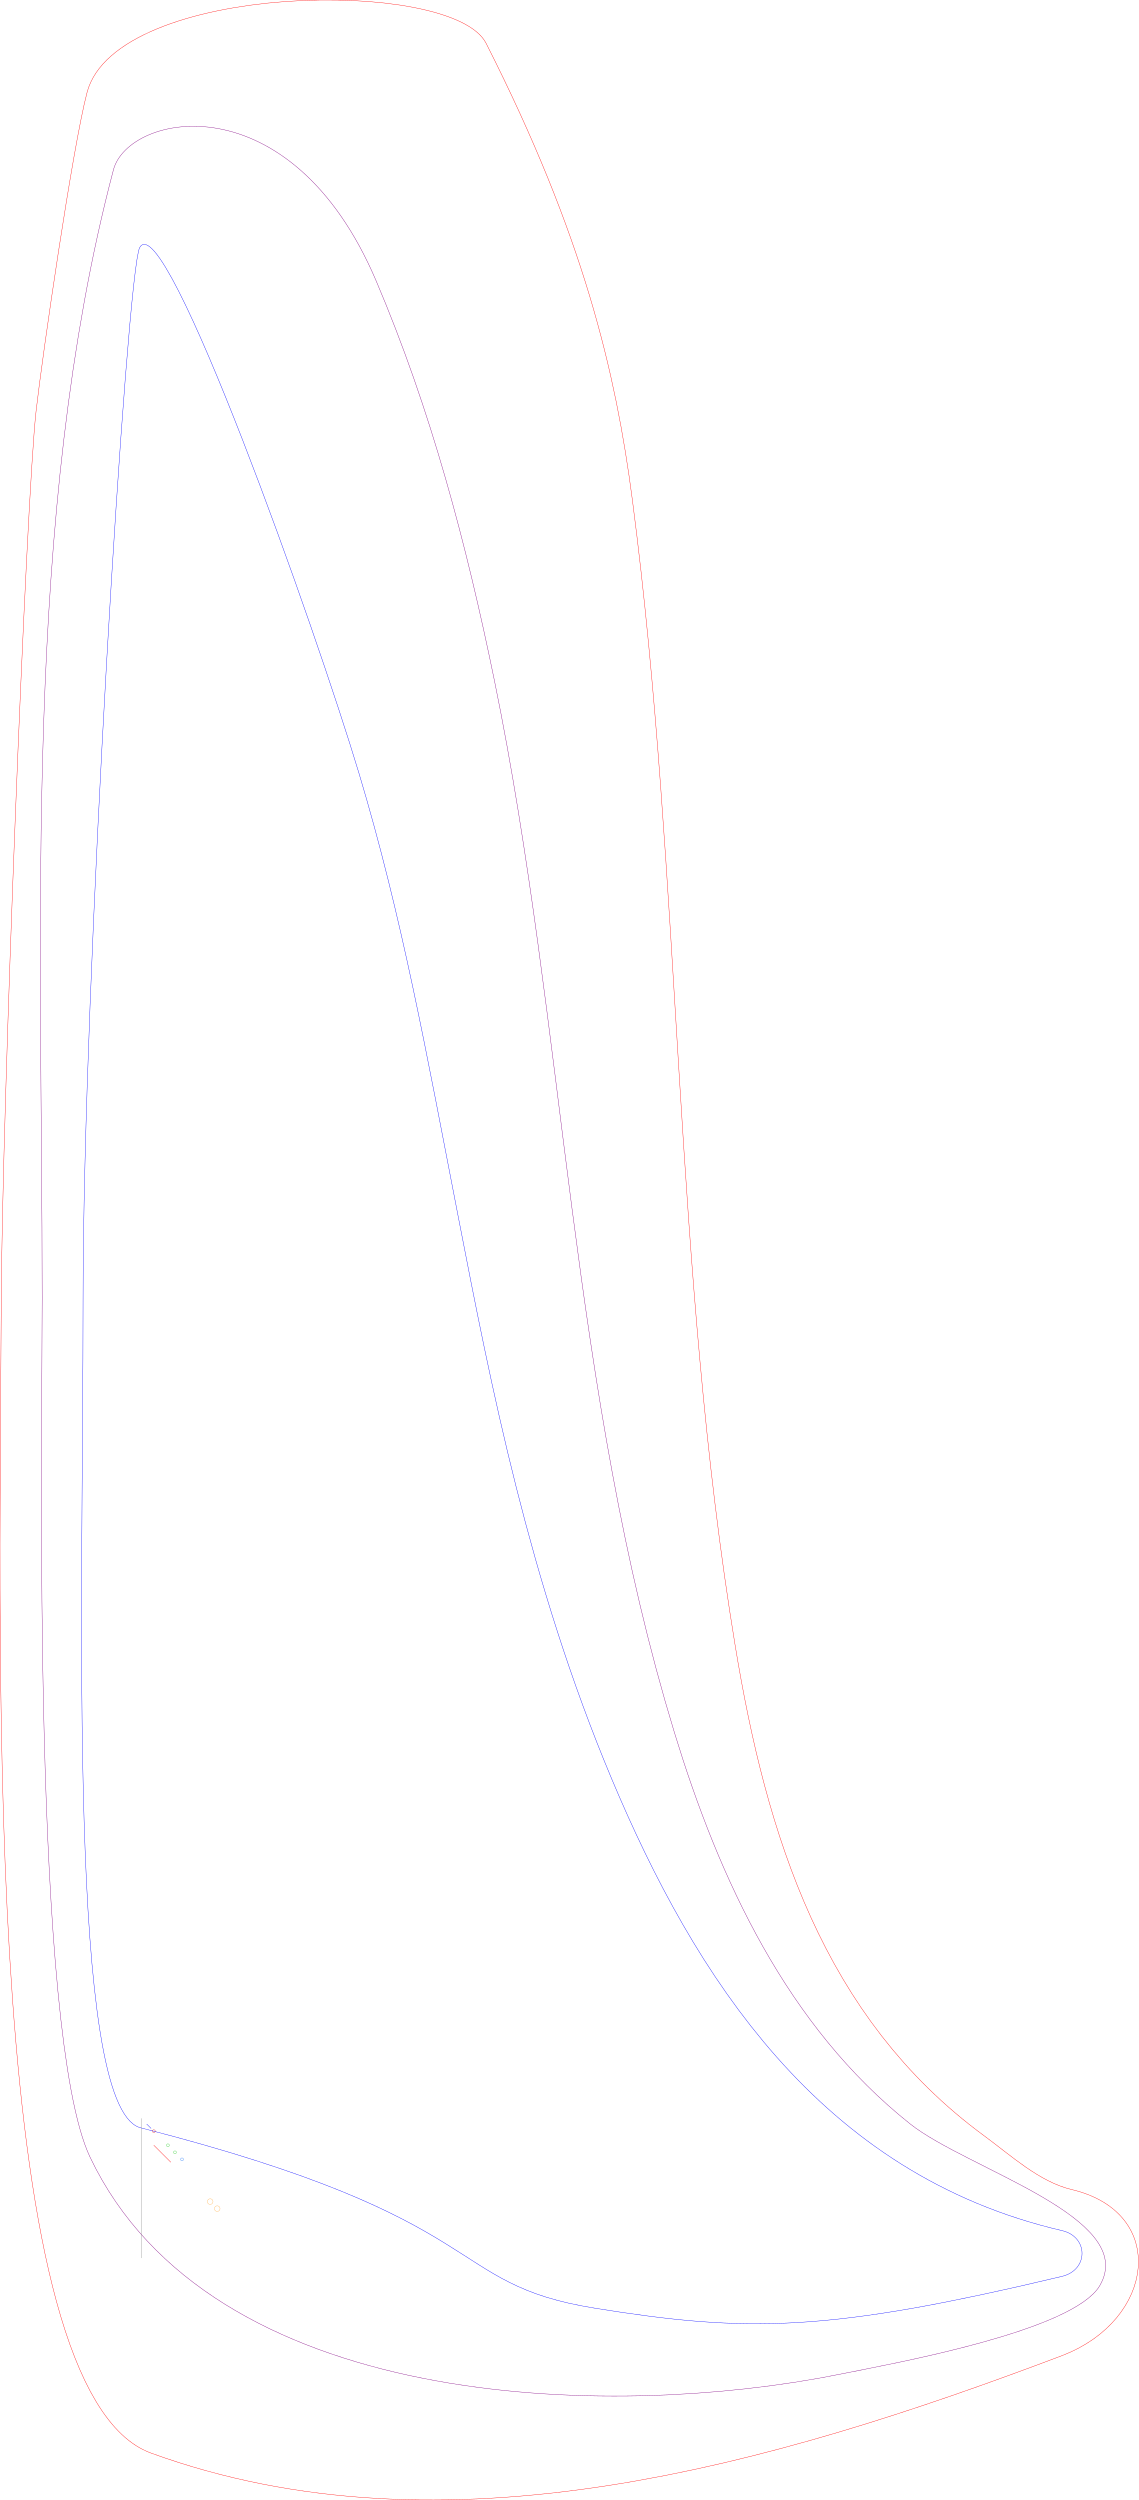
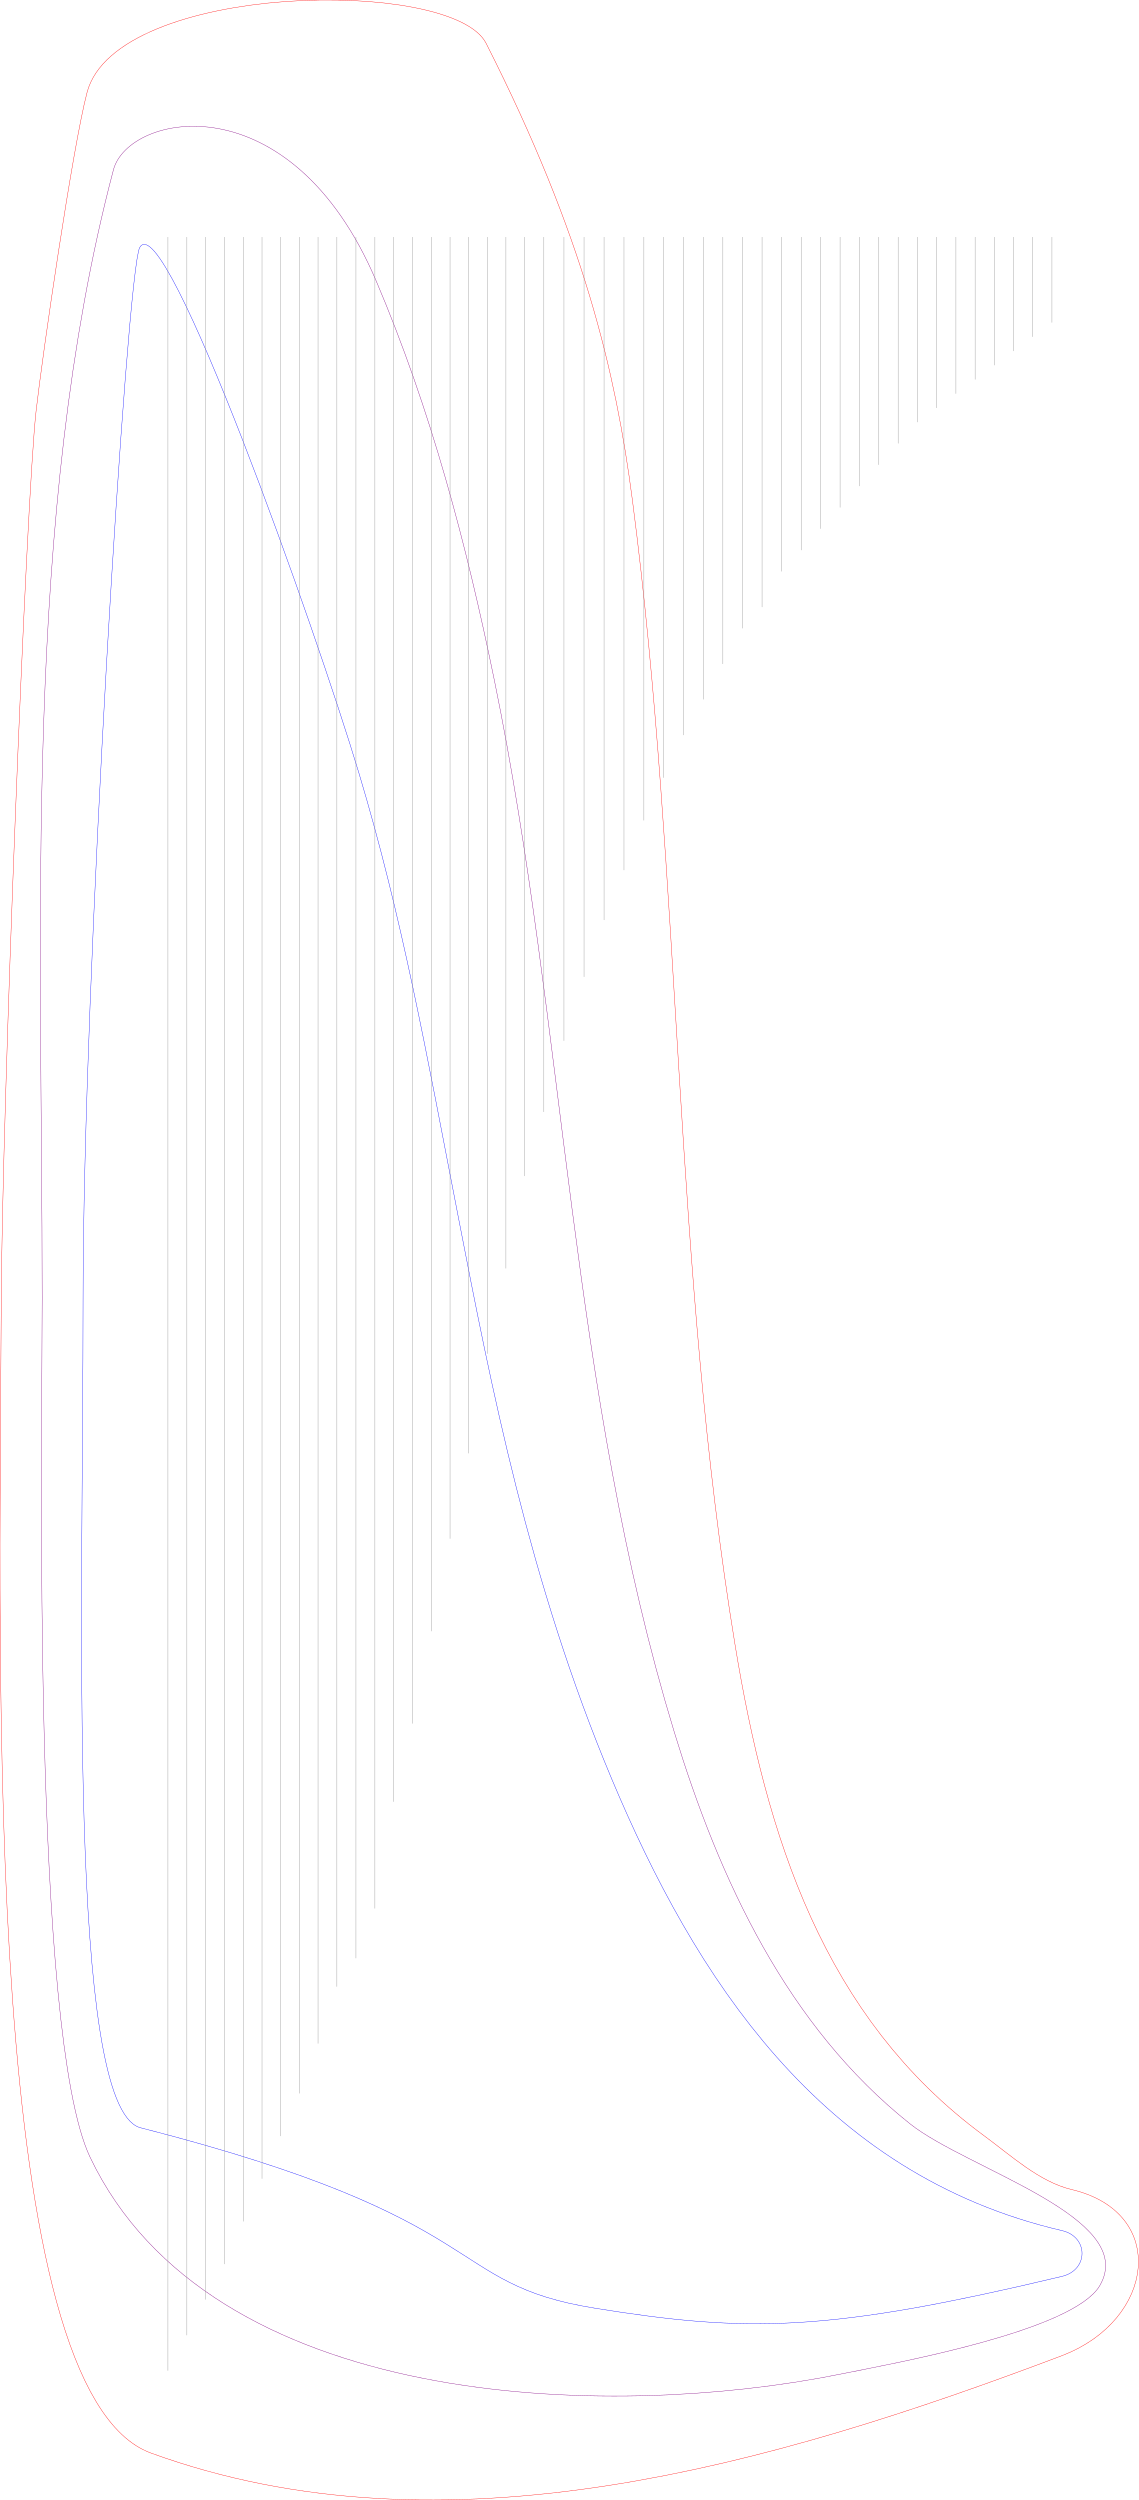
<svg xmlns="http://www.w3.org/2000/svg" width="808.366mm" height="1775.159mm" viewBox="0 0 808.366 1775.159">
  <g id="svgGroup" stroke-linecap="round" fill-rule="evenodd" font-size="9pt" stroke="#000" stroke-width="0.25mm" fill="none" style="stroke:#000;stroke-width:0.25mm;fill:none">
    <path d="M 99.239 175.676 C 117.303 145.094 224.214 446.94 254.855 548.94 C 285.496 650.939 302.837 747.736 325.648 865.337 C 348.459 982.937 375.62 1123.32 434.32 1263.076 C 493.021 1402.831 582.141 1543.94 754.082 1583.871 C 773.077 1588.282 773.049 1611.842 754.082 1616.371 C 588.532 1655.901 531.564 1656.58 422.424 1638.97 C 313.284 1621.36 354.979 1576.121 99.239 1510.701 C 47.589 1494.571 58.983 1144.285 58.983 921.785 C 58.983 699.285 89.999 191.321 99.239 175.676 Z" id="DP" stroke="blue" style="stroke:blue" vector-effect="non-scaling-stroke" />
    <path d="M 61.842 65.54 C 82.605 -12.703 321.268 -16.403 345.167 30.752 C 414.368 167.282 437.159 263.846 449.058 355.174 C 484.15 624.518 478.16 901.761 521.983 1168.234 C 544.176 1303.181 584.333 1432.482 698.829 1516.569 C 717.614 1530.365 738.069 1549.302 760.858 1554.694 C 829.847 1571.018 820.322 1647.392 754.082 1672.656 C 547.341 1750.891 315.427 1817.615 107.239 1741.841 C -11.898 1698.479 -0.462 1199.396 0.913 921.785 C 1.568 789.575 18.506 354.889 25.634 291.758 C 30.09 252.289 51.606 104.117 61.842 65.54 Z" id="BP" stroke="red" style="stroke:red" vector-effect="non-scaling-stroke" />
    <path d="M 80.54 120.608 C 91.23 80.128 206.371 56.665 267.126 199.517 C 305.996 290.903 331.257 386.394 351.123 483.512 C 401.698 730.755 404.914 987.781 478.877 1230.22 C 510.724 1334.609 558.964 1438.825 646.369 1508.197 C 686.85 1540.327 808.781 1574.765 780.979 1622.84 C 762.19 1655.329 634.208 1678.197 596.716 1685.783 C 429.752 1719.564 149.279 1710.95 63.953 1531.742 C 22.472 1444.621 29.973 1024.452 29.948 921.785 C 29.883 655.109 16.037 364.792 80.54 120.608 Z" id="SP" stroke="purple" style="stroke:purple" vector-effect="non-scaling-stroke" />
-     <path d="M 100.239 1504.276 100.239 1603.276" id="strings" stroke="#888" style="stroke:#888" vector-effect="non-scaling-stroke" />
-     <path d="M 121.239 1535.276 L 115.239 1529.276 L 109.239 1523.276" id="soundboard" stroke="red" style="stroke:red" vector-effect="non-scaling-stroke" />
-     <path d="M 104.239 1508.276 107.239 1511.276" id="neck" stroke="blue" style="stroke:blue" vector-effect="non-scaling-stroke" />
-     <path d="M 149.239 1563.276 m -2 0 a 2 2 0 0 1 4 0 a 2 2 0 0 1 -4 0 z M 154.239 1568.276 m -2 0 a 2 2 0 0 1 4 0 a 2 2 0 0 1 -4 0 z" id="pins" stroke="#ffb454" style="stroke:#ffb454" vector-effect="non-scaling-stroke" />
-     <path d="M 109.239 1513.276 m -1 0 a 1 1 0 0 1 2 0 a 1 1 0 0 1 -2 0 z" id="natural" stroke="#e6261f" style="stroke:#e6261f" vector-effect="non-scaling-stroke" />
-     <path d="M 119.239 1523.276 m -1 0 a 1 1 0 0 1 2 0 a 1 1 0 0 1 -2 0 z M 124.239 1528.276 m -1 0 a 1 1 0 0 1 2 0 a 1 1 0 0 1 -2 0 z" id="sharp" stroke="#3ad13a" style="stroke:#3ad13a" vector-effect="non-scaling-stroke" />
-     <path d="M 129.239 1533.276 m -1 0 a 1 1 0 0 1 2 0 a 1 1 0 0 1 -2 0 z" id="midi" stroke="#2d7ff9" style="stroke:#2d7ff9" vector-effect="non-scaling-stroke" />
+     <path d="M 119.239 168.376 119.239 1683.276 M 132.689 168.376 132.689 1658.076 M 146.059 168.376 146.059 1632.776 M 159.389 168.376 159.389 1607.576 M 172.719 168.376 172.719 1577.276 M 186.049 168.376 186.049 1546.976 M 199.339 168.376 199.339 1516.676 M 212.599 168.376 212.599 1486.376 M 225.829 168.376 225.829 1450.976 M 239.209 168.376 239.209 1410.576 M 252.739 168.376 252.739 1390.376 M 266.199 168.376 266.199 1355.076 M 279.569 168.376 279.569 1279.276 M 292.899 168.376 292.899 1223.776 M 306.229 168.376 306.229 1158.176 M 319.559 168.376 319.559 1092.476 M 332.819 168.376 332.819 1031.876 M 346.029 168.376 346.029 961.176 M 359.229 168.376 359.229 900.576 M 372.429 168.376 372.429 834.976 M 386.169 168.376 386.169 789.476 M 400.439 168.376 400.439 738.976 M 414.709 168.376 414.709 693.576 M 428.919 168.376 428.919 653.176 M 443.059 168.376 443.059 617.776 M 457.199 168.376 457.199 582.476 M 471.279 168.376 471.279 552.176 M 485.299 168.376 485.299 521.876 M 499.309 168.376 499.309 496.576 M 513.279 168.376 513.279 471.376 M 527.189 168.376 527.189 446.076 M 541.109 168.376 541.109 430.976 M 555.019 168.376 555.019 405.676 M 568.879 168.376 568.879 390.576 M 582.699 168.376 582.699 375.376 M 596.509 168.376 596.509 360.276 M 610.299 168.376 610.299 345.076 M 624.029 168.376 624.029 329.976 M 637.739 168.376 637.739 314.776 M 651.459 168.376 651.459 299.676 M 665.129 168.376 665.129 289.576 M 678.759 168.376 678.759 279.476 M 692.399 168.376 692.399 269.376 M 706.029 168.376 706.029 259.276 M 719.669 168.376 719.669 249.176 M 733.299 168.376 733.299 239.076 M 746.939 168.376 746.939 228.976" id="strings" stroke="#888" style="stroke:#888" vector-effect="non-scaling-stroke" />
  </g>
</svg>
